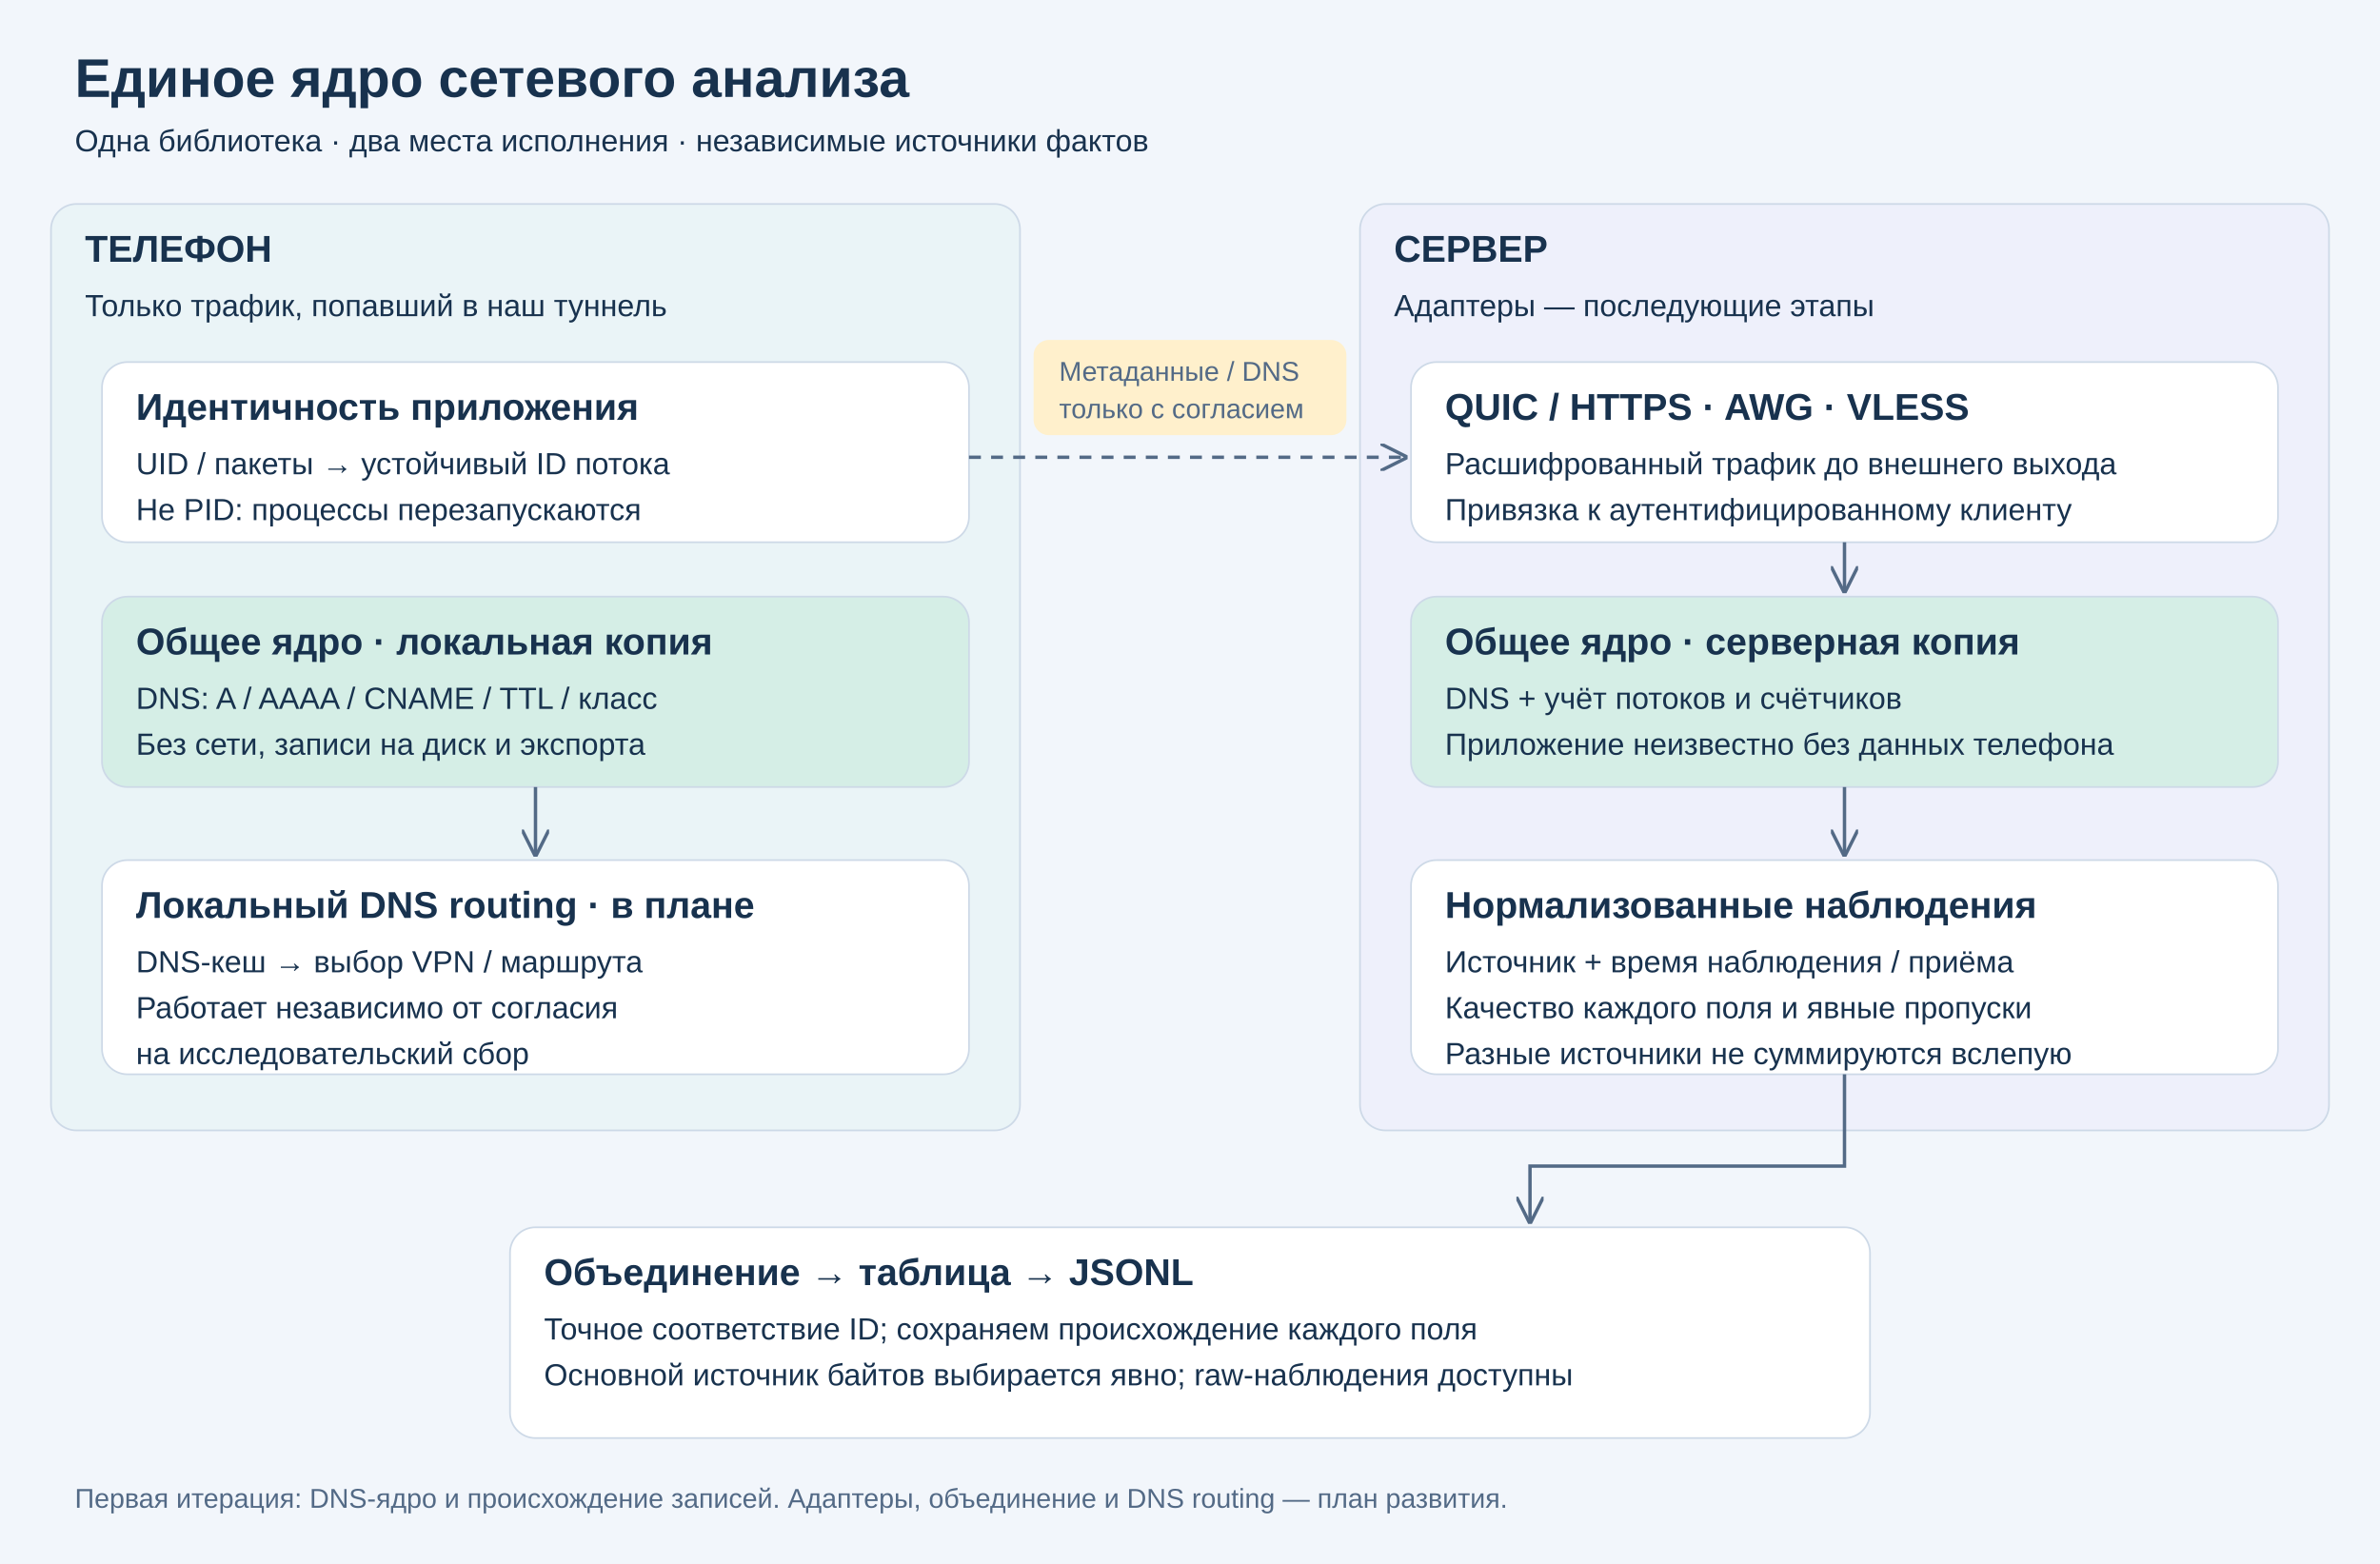
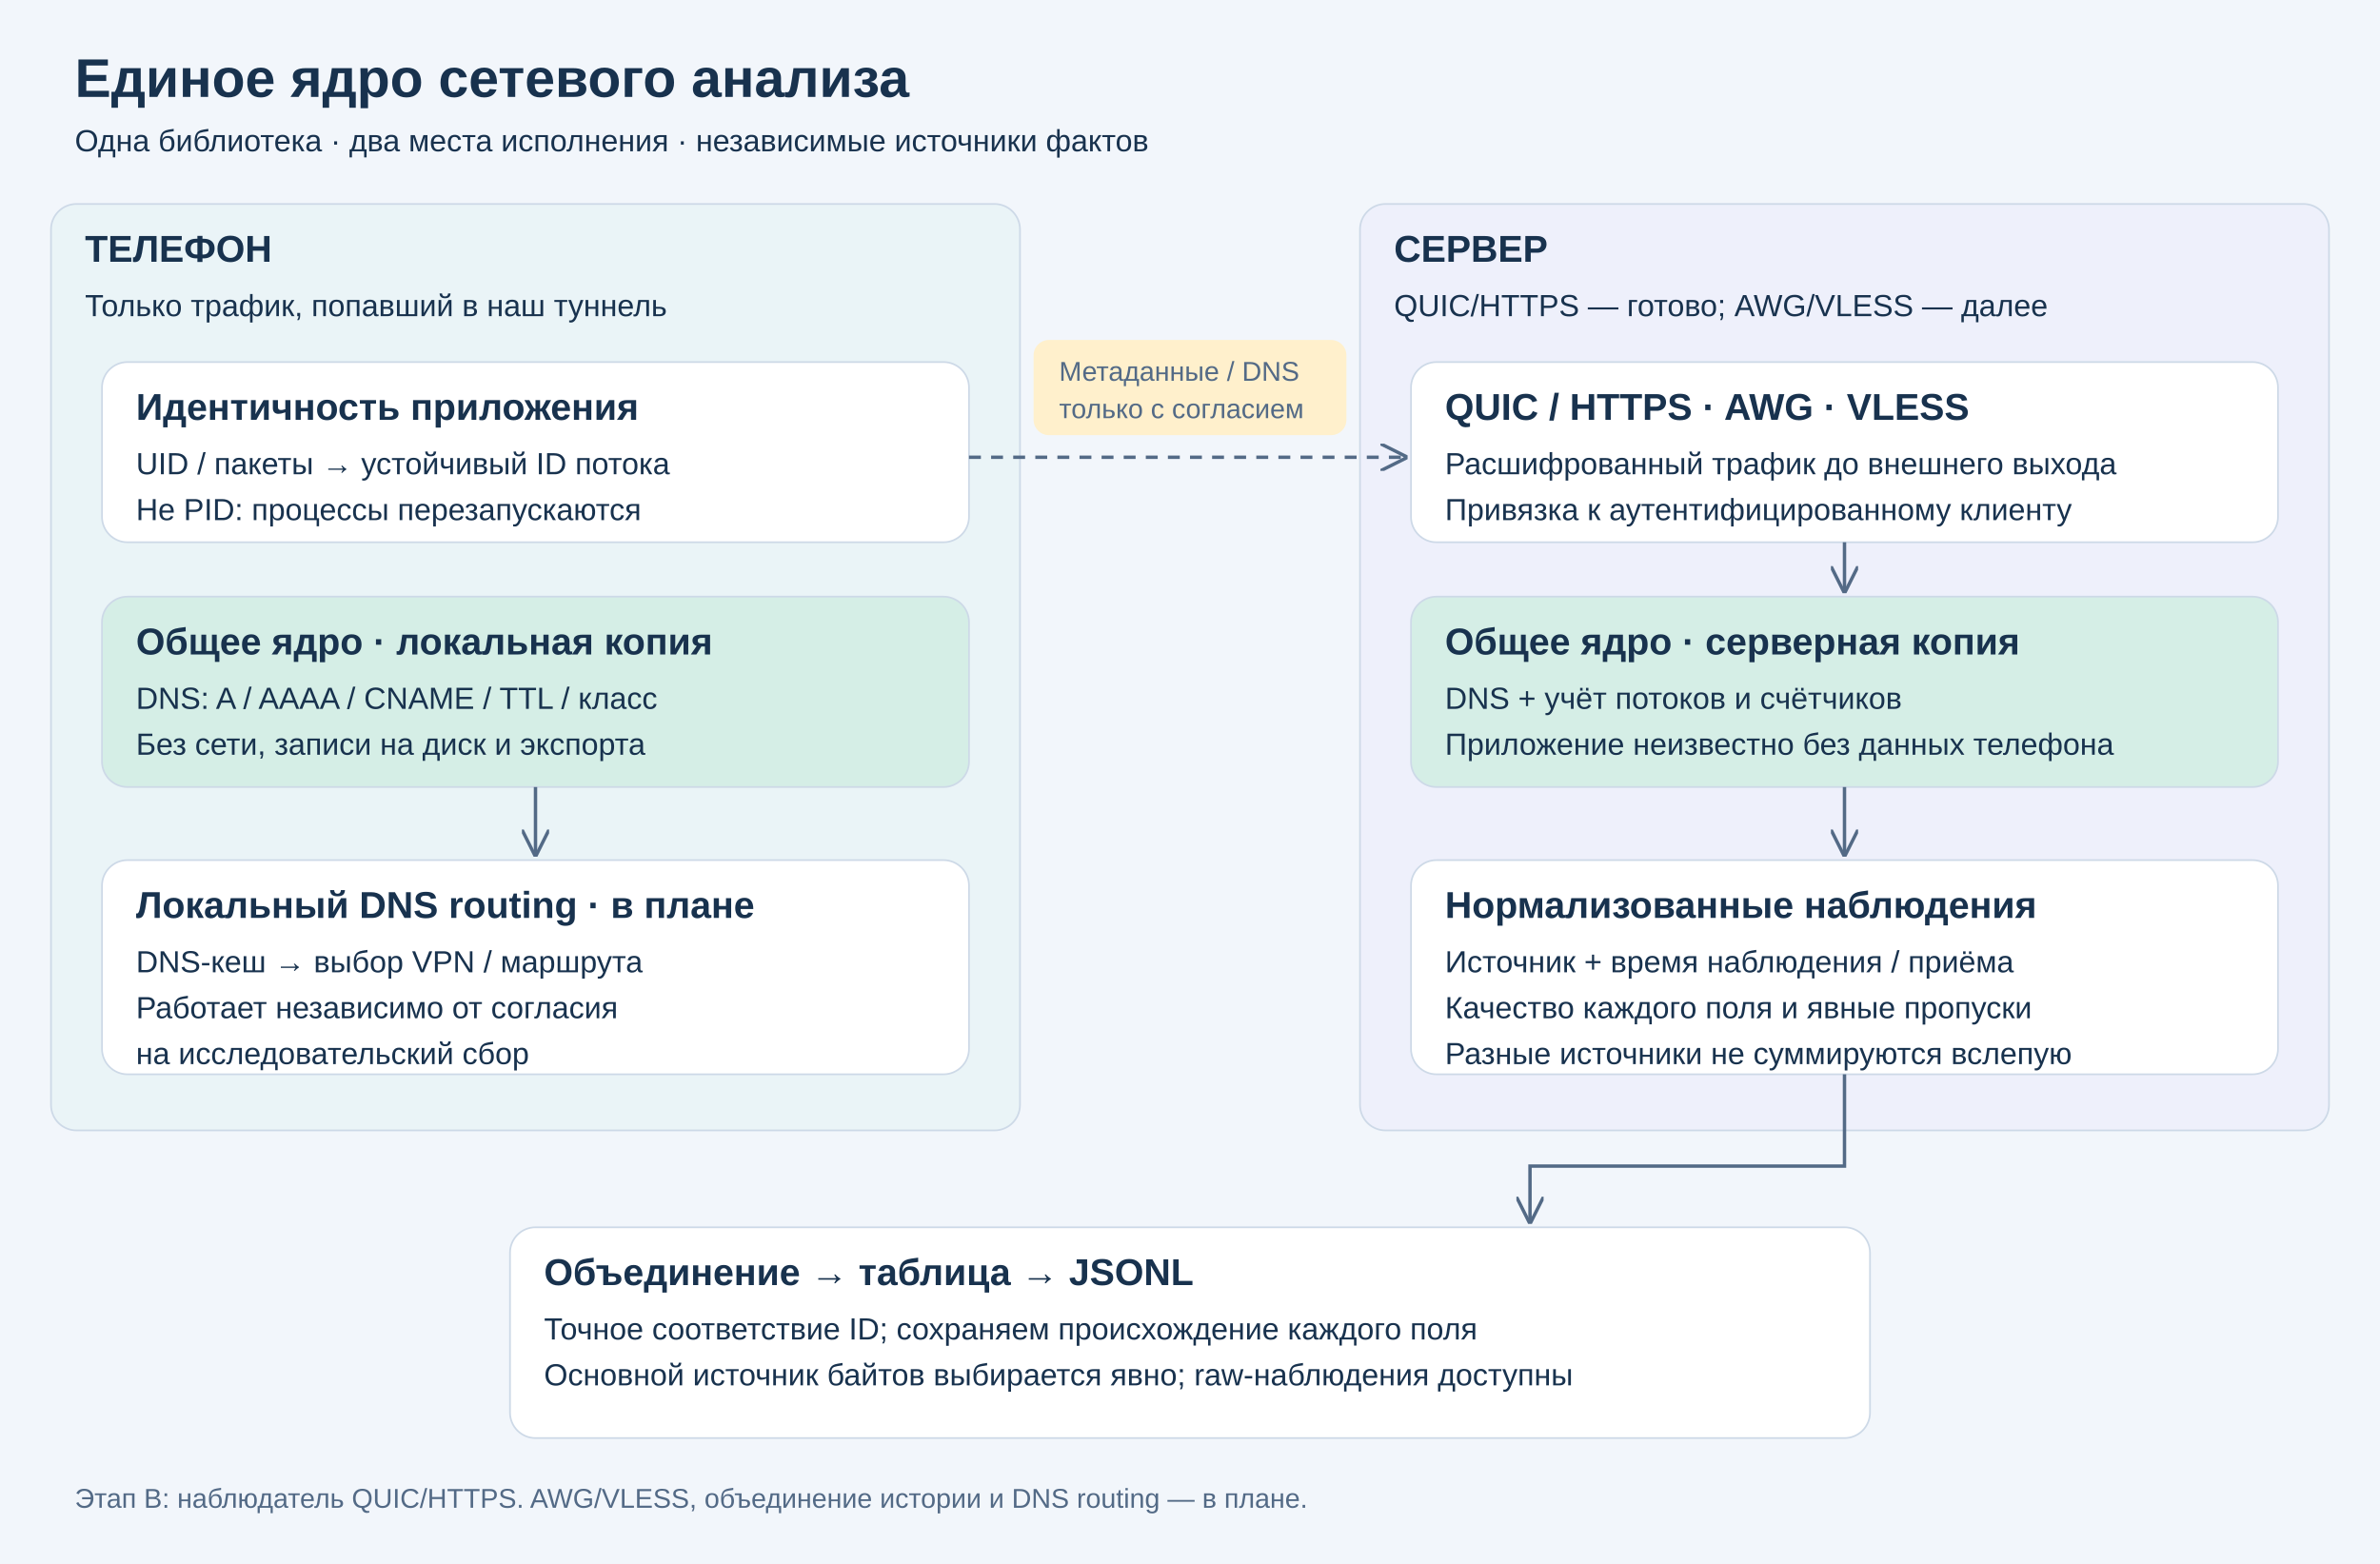
<svg xmlns="http://www.w3.org/2000/svg" width="1400" height="920" viewBox="0 0 1400 920">
  <defs>
    <marker id="arrow" markerWidth="8" markerHeight="8" refX="7" refY="4" orient="auto">
      <path d="M0 0L8 4L0 8" fill="none" stroke="#536a86" />
    </marker>
  </defs>
  <rect width="1400" height="920" fill="#f2f6fb" />
  <style>text{font-family:Segoe UI,Arial,sans-serif;fill:#18324e}.title{font-size:32px;font-weight:700}.head{font-size:22px;font-weight:650}.body{font-size:18px}.small{font-size:16px;fill:#536a86}.arrow{stroke:#536a86;stroke-width:2;fill:none;marker-end:url(#arrow)}</style>
  <text class="title" x="44" y="57">Единое ядро сетевого анализа</text>
  <text class="body" x="44" y="89">Одна библиотека · два места исполнения · независимые источники фактов</text>
  <rect x="30" y="120" width="570" height="545" rx="15" fill="#eaf4f7" stroke="#cdd9e7" />
  <text class="head" x="50" y="154">ТЕЛЕФОН</text>
  <text class="body" x="50" y="186">Только трафик, попавший в наш туннель</text>
  <rect x="60" y="213" width="510" height="106" rx="15" fill="#fff" stroke="#cdd9e7" />
  <text class="head" x="80" y="247">Идентичность приложения</text>
  <text class="body" x="80" y="279">UID / пакеты → устойчивый ID потока</text>
  <text class="body" x="80" y="306">Не PID: процессы перезапускаются</text>
  <rect x="60" y="351" width="510" height="112" rx="15" fill="#d5eee6" stroke="#cdd9e7" />
  <text class="head" x="80" y="385">Общее ядро · локальная копия</text>
  <text class="body" x="80" y="417">DNS: A / AAAA / CNAME / TTL / класс</text>
  <text class="body" x="80" y="444">Без сети, записи на диск и экспорта</text>
  <rect x="60" y="506" width="510" height="126" rx="15" fill="#fff" stroke="#cdd9e7" />
  <text class="head" x="80" y="540">Локальный DNS routing · в плане</text>
  <text class="body" x="80" y="572">DNS-кеш → выбор VPN / маршрута</text>
  <text class="body" x="80" y="599">Работает независимо от согласия</text>
  <text class="body" x="80" y="626">на исследовательский сбор</text>
  <path class="arrow" d="M315 463V502" />
  <rect x="800" y="120" width="570" height="545" rx="15" fill="#eef0fb" stroke="#cdd9e7" />
  <text class="head" x="820" y="154">СЕРВЕР</text>
-   <text class="body" x="820" y="186">Адаптеры — последующие этапы</text>
+   <text class="body" x="820" y="186">QUIC/HTTPS — готово; AWG/VLESS — далее</text>
  <rect x="830" y="213" width="510" height="106" rx="15" fill="#fff" stroke="#cdd9e7" />
  <text class="head" x="850" y="247">QUIC / HTTPS · AWG · VLESS</text>
  <text class="body" x="850" y="279">Расшифрованный трафик до внешнего выхода</text>
  <text class="body" x="850" y="306">Привязка к аутентифицированному клиенту</text>
  <rect x="830" y="351" width="510" height="112" rx="15" fill="#d5eee6" stroke="#cdd9e7" />
  <text class="head" x="850" y="385">Общее ядро · серверная копия</text>
  <text class="body" x="850" y="417">DNS + учёт потоков и счётчиков</text>
  <text class="body" x="850" y="444">Приложение неизвестно без данных телефона</text>
  <rect x="830" y="506" width="510" height="126" rx="15" fill="#fff" stroke="#cdd9e7" />
  <text class="head" x="850" y="540">Нормализованные наблюдения</text>
  <text class="body" x="850" y="572">Источник + время наблюдения / приёма</text>
  <text class="body" x="850" y="599">Качество каждого поля и явные пропуски</text>
  <text class="body" x="850" y="626">Разные источники не суммируются вслепую</text>
  <path class="arrow" d="M1085 319V347" />
  <path class="arrow" d="M1085 463V502" />
  <path class="arrow" d="M570 269H826" stroke-dasharray="7 6" />
  <rect x="608" y="200" width="184" height="56" rx="9" fill="#fff0cc" />
  <text class="small" x="623" y="224">Метаданные / DNS</text>
  <text class="small" x="623" y="246">только с согласием</text>
  <rect x="300" y="722" width="800" height="124" rx="15" fill="#fff" stroke="#cdd9e7" />
  <text class="head" x="320" y="756">Объединение → таблица → JSONL</text>
  <text class="body" x="320" y="788">Точное соответствие ID; сохраняем происхождение каждого поля</text>
  <text class="body" x="320" y="815">Основной источник байтов выбирается явно; raw-наблюдения доступны</text>
  <path class="arrow" d="M1085 632V686H900V718" />
-   <text class="small" x="44" y="887">Первая итерация: DNS-ядро и происхождение записей. Адаптеры, объединение и DNS routing — план развития.</text>
+   <text class="small" x="44" y="887">Этап B: наблюдатель QUIC/HTTPS. AWG/VLESS, объединение истории и DNS routing — в плане.</text>
</svg>
